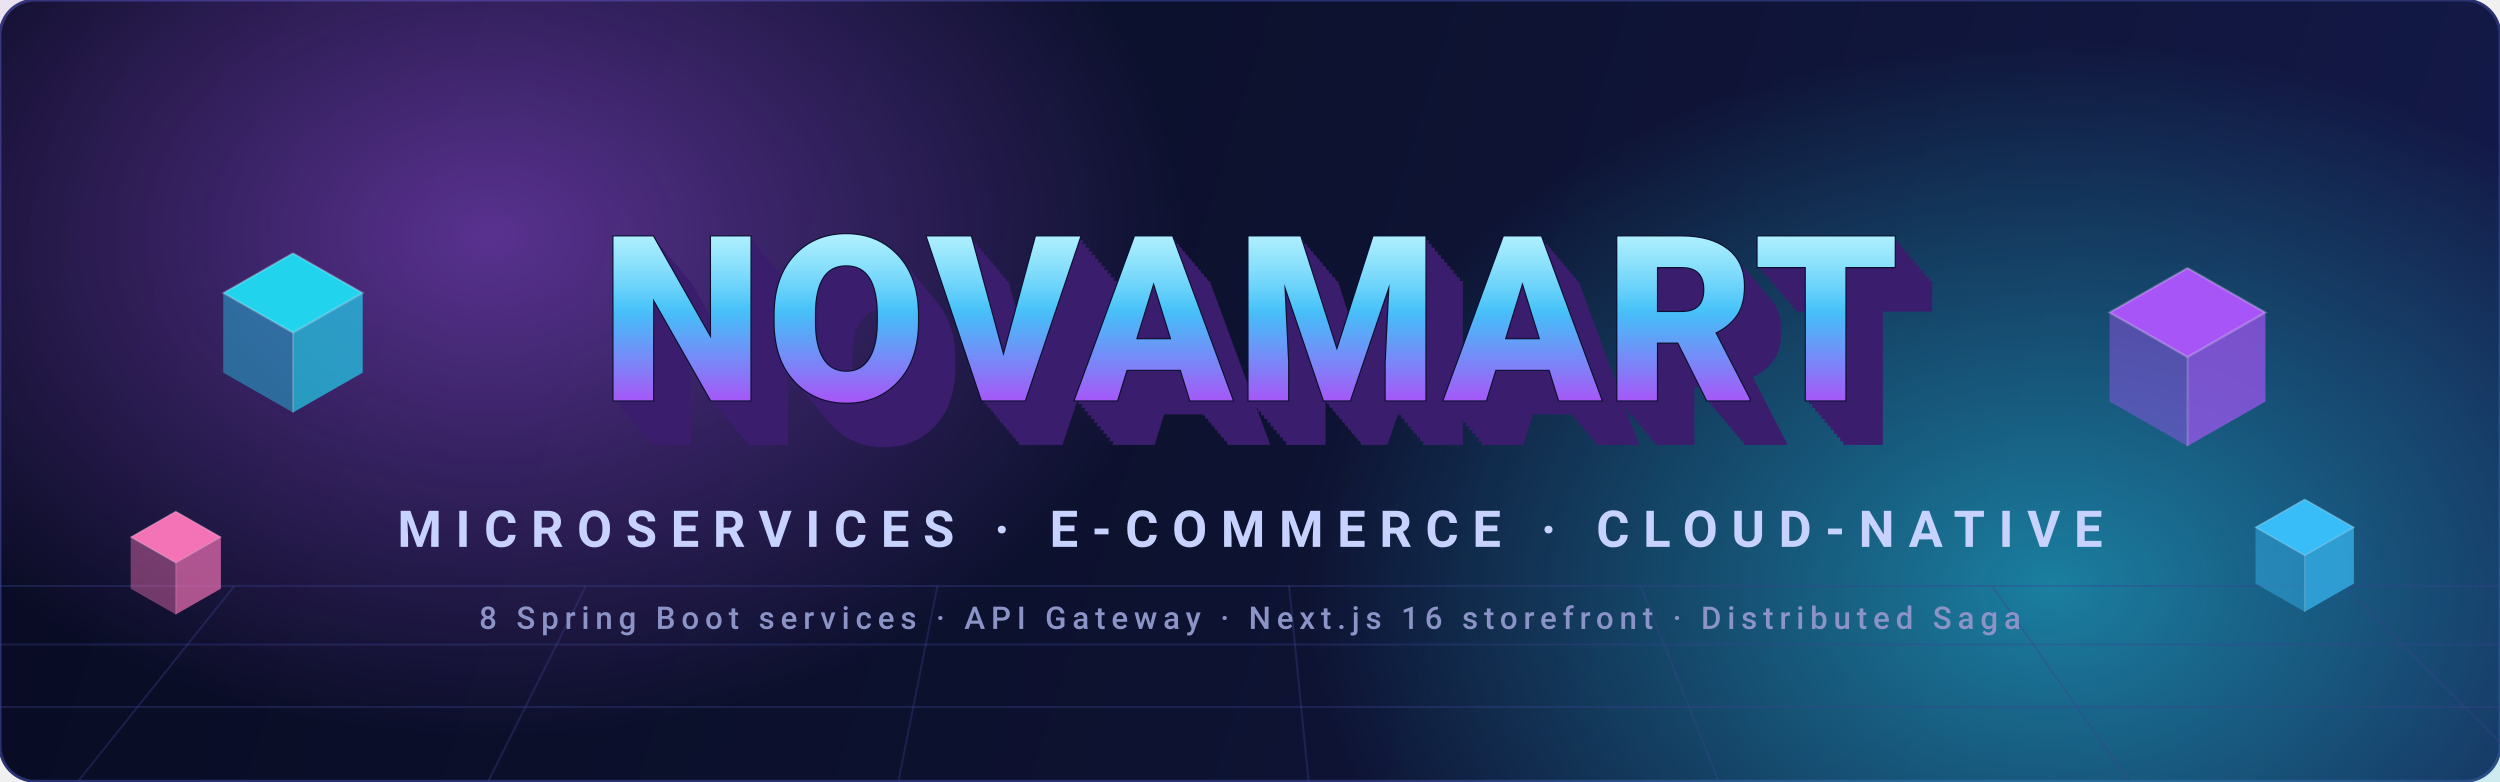
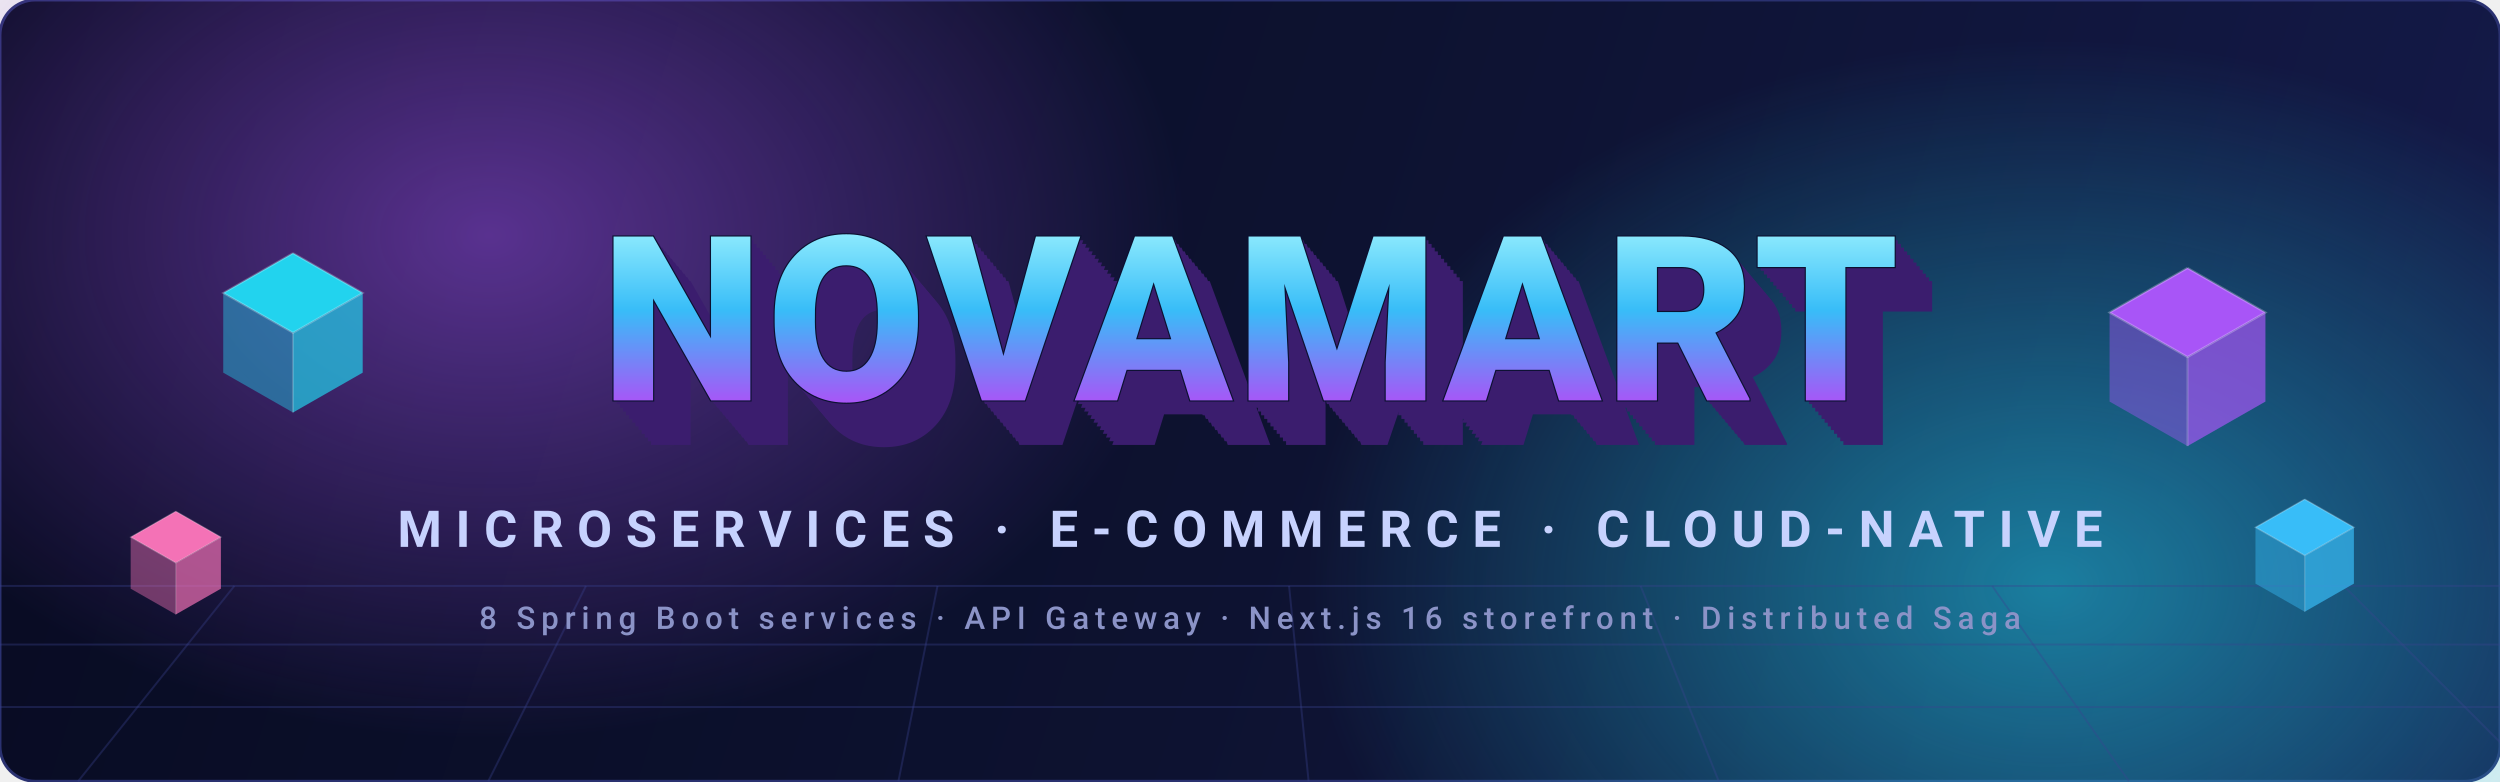
<svg xmlns="http://www.w3.org/2000/svg" width="1280" height="400" viewBox="0 0 1280 400" fill="none" font-family="'Segoe UI', Roboto, Helvetica, Arial, sans-serif">
  <defs>
    <linearGradient id="bg" x1="0" y1="0" x2="1280" y2="400" gradientUnits="userSpaceOnUse">
      <stop offset="0" stop-color="#080b22" />
      <stop offset="0.5" stop-color="#0d1230" />
      <stop offset="1" stop-color="#141a4a" />
    </linearGradient>
    <radialGradient id="glowCyan" cx="0.5" cy="0.5" r="0.5">
      <stop offset="0" stop-color="#22d3ee" stop-opacity="0.55" />
      <stop offset="1" stop-color="#22d3ee" stop-opacity="0" />
    </radialGradient>
    <radialGradient id="glowViolet" cx="0.5" cy="0.5" r="0.5">
      <stop offset="0" stop-color="#a855f7" stop-opacity="0.5" />
      <stop offset="1" stop-color="#a855f7" stop-opacity="0" />
    </radialGradient>
    <linearGradient id="face" x1="0" y1="0" x2="0" y2="1">
-       <stop offset="0" stop-color="#8be9fd" />
-       <stop offset="0.45" stop-color="#38bdf8" />
-       <stop offset="1" stop-color="#a855f7" />
+       <stop offset="0" stop-color="#8be9fd">
+         <animate attributeName="stop-color" values="#8be9fd;#c4b5fd;#8be9fd" dur="6s" repeatCount="indefinite" />
+       </stop>
+       <stop offset="0.45" stop-color="#38bdf8">
+         <animate attributeName="stop-color" values="#38bdf8;#818cf8;#38bdf8" dur="6s" repeatCount="indefinite" />
+       </stop>
+       <stop offset="1" stop-color="#a855f7">
+         <animate attributeName="stop-color" values="#a855f7;#22d3ee;#a855f7" dur="6s" repeatCount="indefinite" />
+       </stop>
    </linearGradient>
-     <linearGradient id="sheen" x1="0" y1="0" x2="0" y2="1">
-       <stop offset="0" stop-color="#ffffff" stop-opacity="0.9" />
-       <stop offset="0.5" stop-color="#ffffff" stop-opacity="0.15" />
+     <linearGradient id="shimmer" x1="0" y1="0" x2="1" y2="0">
+       <stop offset="0" stop-color="#ffffff" stop-opacity="0" />
+       <stop offset="0.5" stop-color="#ffffff" stop-opacity="0.85" />
      <stop offset="1" stop-color="#ffffff" stop-opacity="0" />
    </linearGradient>
-     <filter id="soft" x="-20%" y="-20%" width="140%" height="140%">
-       <feGaussianBlur stdDeviation="6" />
-     </filter>
+     <clipPath id="wordclip">
+       <text x="640" y="205" text-anchor="middle" font-size="118" font-weight="900" letter-spacing="2">NOVAMART</text>
+     </clipPath>
    <g id="cube">
      <polygon points="0,-24 42,0 0,24 -42,0" fill="currentColor" />
      <polygon points="-42,0 0,24 0,72 -42,48" fill="currentColor" fill-opacity="0.42" />
      <polygon points="42,0 0,24 0,72 42,48" fill="currentColor" fill-opacity="0.68" />
      <polyline points="0,-24 42,0 0,24 -42,0 0,-24" fill="none" stroke="#ffffff" stroke-opacity="0.25" stroke-width="1.2" />
      <line x1="0" y1="24" x2="0" y2="72" stroke="#ffffff" stroke-opacity="0.18" stroke-width="1.2" />
    </g>
  </defs>
  <rect width="1280" height="400" rx="18" fill="url(#bg)" />
  <rect width="1280" height="400" rx="18" fill="none" stroke="#2a3170" stroke-width="1.5" />
-   <ellipse cx="250" cy="120" rx="360" ry="260" fill="url(#glowViolet)" />
-   <ellipse cx="1050" cy="300" rx="380" ry="280" fill="url(#glowCyan)" />
+   <ellipse cx="250" cy="120" rx="360" ry="260" fill="url(#glowViolet)">
+     <animate attributeName="opacity" values="0.55;1;0.55" dur="5s" repeatCount="indefinite" />
+   </ellipse>
+   <ellipse cx="1050" cy="300" rx="380" ry="280" fill="url(#glowCyan)">
+     <animate attributeName="opacity" values="1;0.5;1" dur="5s" repeatCount="indefinite" />
+   </ellipse>
  <g stroke="#3a428f" stroke-opacity="0.35" stroke-width="1">
    <path d="M0 300 L1280 300" />
    <path d="M0 330 L1280 330" />
    <path d="M0 362 L1280 362" />
    <path d="M120 300 L40 400" />
    <path d="M300 300 L250 400" />
    <path d="M480 300 L460 400" />
    <path d="M660 300 L670 400" />
    <path d="M840 300 L880 400" />
    <path d="M1020 300 L1090 400" />
    <path d="M1200 300 L1300 400" />
  </g>
-   <use href="#cube" transform="translate(150,150) scale(0.85)" color="#22d3ee" />
-   <use href="#cube" transform="translate(1120,160) scale(0.95)" color="#a855f7" />
-   <use href="#cube" transform="translate(1180,270) scale(0.6)" color="#38bdf8" />
-   <use href="#cube" transform="translate(90,275) scale(0.55)" color="#f472b6" />
+   <g transform="translate(150,150)">
+     <g transform="scale(0.85)">
+       <use href="#cube" color="#22d3ee" />
+     </g>
+     <animateTransform attributeName="transform" additive="sum" type="translate" values="0 0; 0 -14; 0 0" dur="4.2s" repeatCount="indefinite" calcMode="spline" keyTimes="0;0.5;1" keySplines="0.4 0 0.2 1; 0.4 0 0.2 1" />
+   </g>
+   <g transform="translate(1120,160)">
+     <g transform="scale(0.95)">
+       <use href="#cube" color="#a855f7" />
+     </g>
+     <animateTransform attributeName="transform" additive="sum" type="translate" values="0 0; 0 -16; 0 0" dur="5s" begin="-1.2s" repeatCount="indefinite" calcMode="spline" keyTimes="0;0.5;1" keySplines="0.4 0 0.2 1; 0.4 0 0.2 1" />
+   </g>
+   <g transform="translate(1180,270)">
+     <g transform="scale(0.6)">
+       <use href="#cube" color="#38bdf8" />
+     </g>
+     <animateTransform attributeName="transform" additive="sum" type="translate" values="0 0; 0 -10; 0 0" dur="3.6s" begin="-0.6s" repeatCount="indefinite" calcMode="spline" keyTimes="0;0.5;1" keySplines="0.4 0 0.2 1; 0.4 0 0.2 1" />
+   </g>
+   <g transform="translate(90,275)">
+     <g transform="scale(0.55)">
+       <use href="#cube" color="#f472b6" />
+     </g>
+     <animateTransform attributeName="transform" additive="sum" type="translate" values="0 0; 0 -11; 0 0" dur="4.6s" begin="-2s" repeatCount="indefinite" calcMode="spline" keyTimes="0;0.5;1" keySplines="0.4 0 0.2 1; 0.4 0 0.2 1" />
+   </g>
  <g transform="translate(640,205)" text-anchor="middle">
    <g fill="#3b1d6e">
      <text x="1.6" y="1.9" font-size="118" font-weight="900" letter-spacing="2">NOVAMART</text>
      <text x="3.2" y="3.8" font-size="118" font-weight="900" letter-spacing="2">NOVAMART</text>
      <text x="4.8" y="5.7" font-size="118" font-weight="900" letter-spacing="2">NOVAMART</text>
      <text x="6.4" y="7.6" font-size="118" font-weight="900" letter-spacing="2">NOVAMART</text>
      <text x="8.0" y="9.5" font-size="118" font-weight="900" letter-spacing="2">NOVAMART</text>
      <text x="9.6" y="11.4" font-size="118" font-weight="900" letter-spacing="2">NOVAMART</text>
      <text x="11.2" y="13.3" font-size="118" font-weight="900" letter-spacing="2">NOVAMART</text>
      <text x="12.8" y="15.2" font-size="118" font-weight="900" letter-spacing="2">NOVAMART</text>
      <text x="14.4" y="17.1" font-size="118" font-weight="900" letter-spacing="2">NOVAMART</text>
      <text x="16.0" y="19.0" font-size="118" font-weight="900" letter-spacing="2">NOVAMART</text>
      <text x="17.6" y="20.9" font-size="118" font-weight="900" letter-spacing="2">NOVAMART</text>
      <text x="19.2" y="22.8" font-size="118" font-weight="900" letter-spacing="2">NOVAMART</text>
    </g>
    <text x="0" y="0" font-size="118" font-weight="900" letter-spacing="2" fill="url(#face)" stroke="#0b1030" stroke-width="1.2" paint-order="stroke">NOVAMART</text>
-     <text x="0" y="0" font-size="118" font-weight="900" letter-spacing="2" fill="url(#sheen)" opacity="0.35">NOVAMART</text>
+   </g>
+   <g clip-path="url(#wordclip)">
+     <rect x="200" y="100" width="150" height="130" fill="url(#shimmer)" transform="skewX(-18)">
+       <animate attributeName="x" values="220;1060;1060" keyTimes="0;0.55;1" dur="4.5s" repeatCount="indefinite" />
+     </rect>
  </g>
  <text x="640" y="280" text-anchor="middle" font-size="26" font-weight="700" letter-spacing="7" fill="#c7d2fe">MICROSERVICES · E‑COMMERCE · CLOUD‑NATIVE</text>
  <text x="640" y="322" text-anchor="middle" font-size="16" font-weight="500" letter-spacing="3" fill="#8b93c7">8 Spring Boot services · API Gateway · Next.js 16 storefront · Distributed Saga</text>
</svg>
